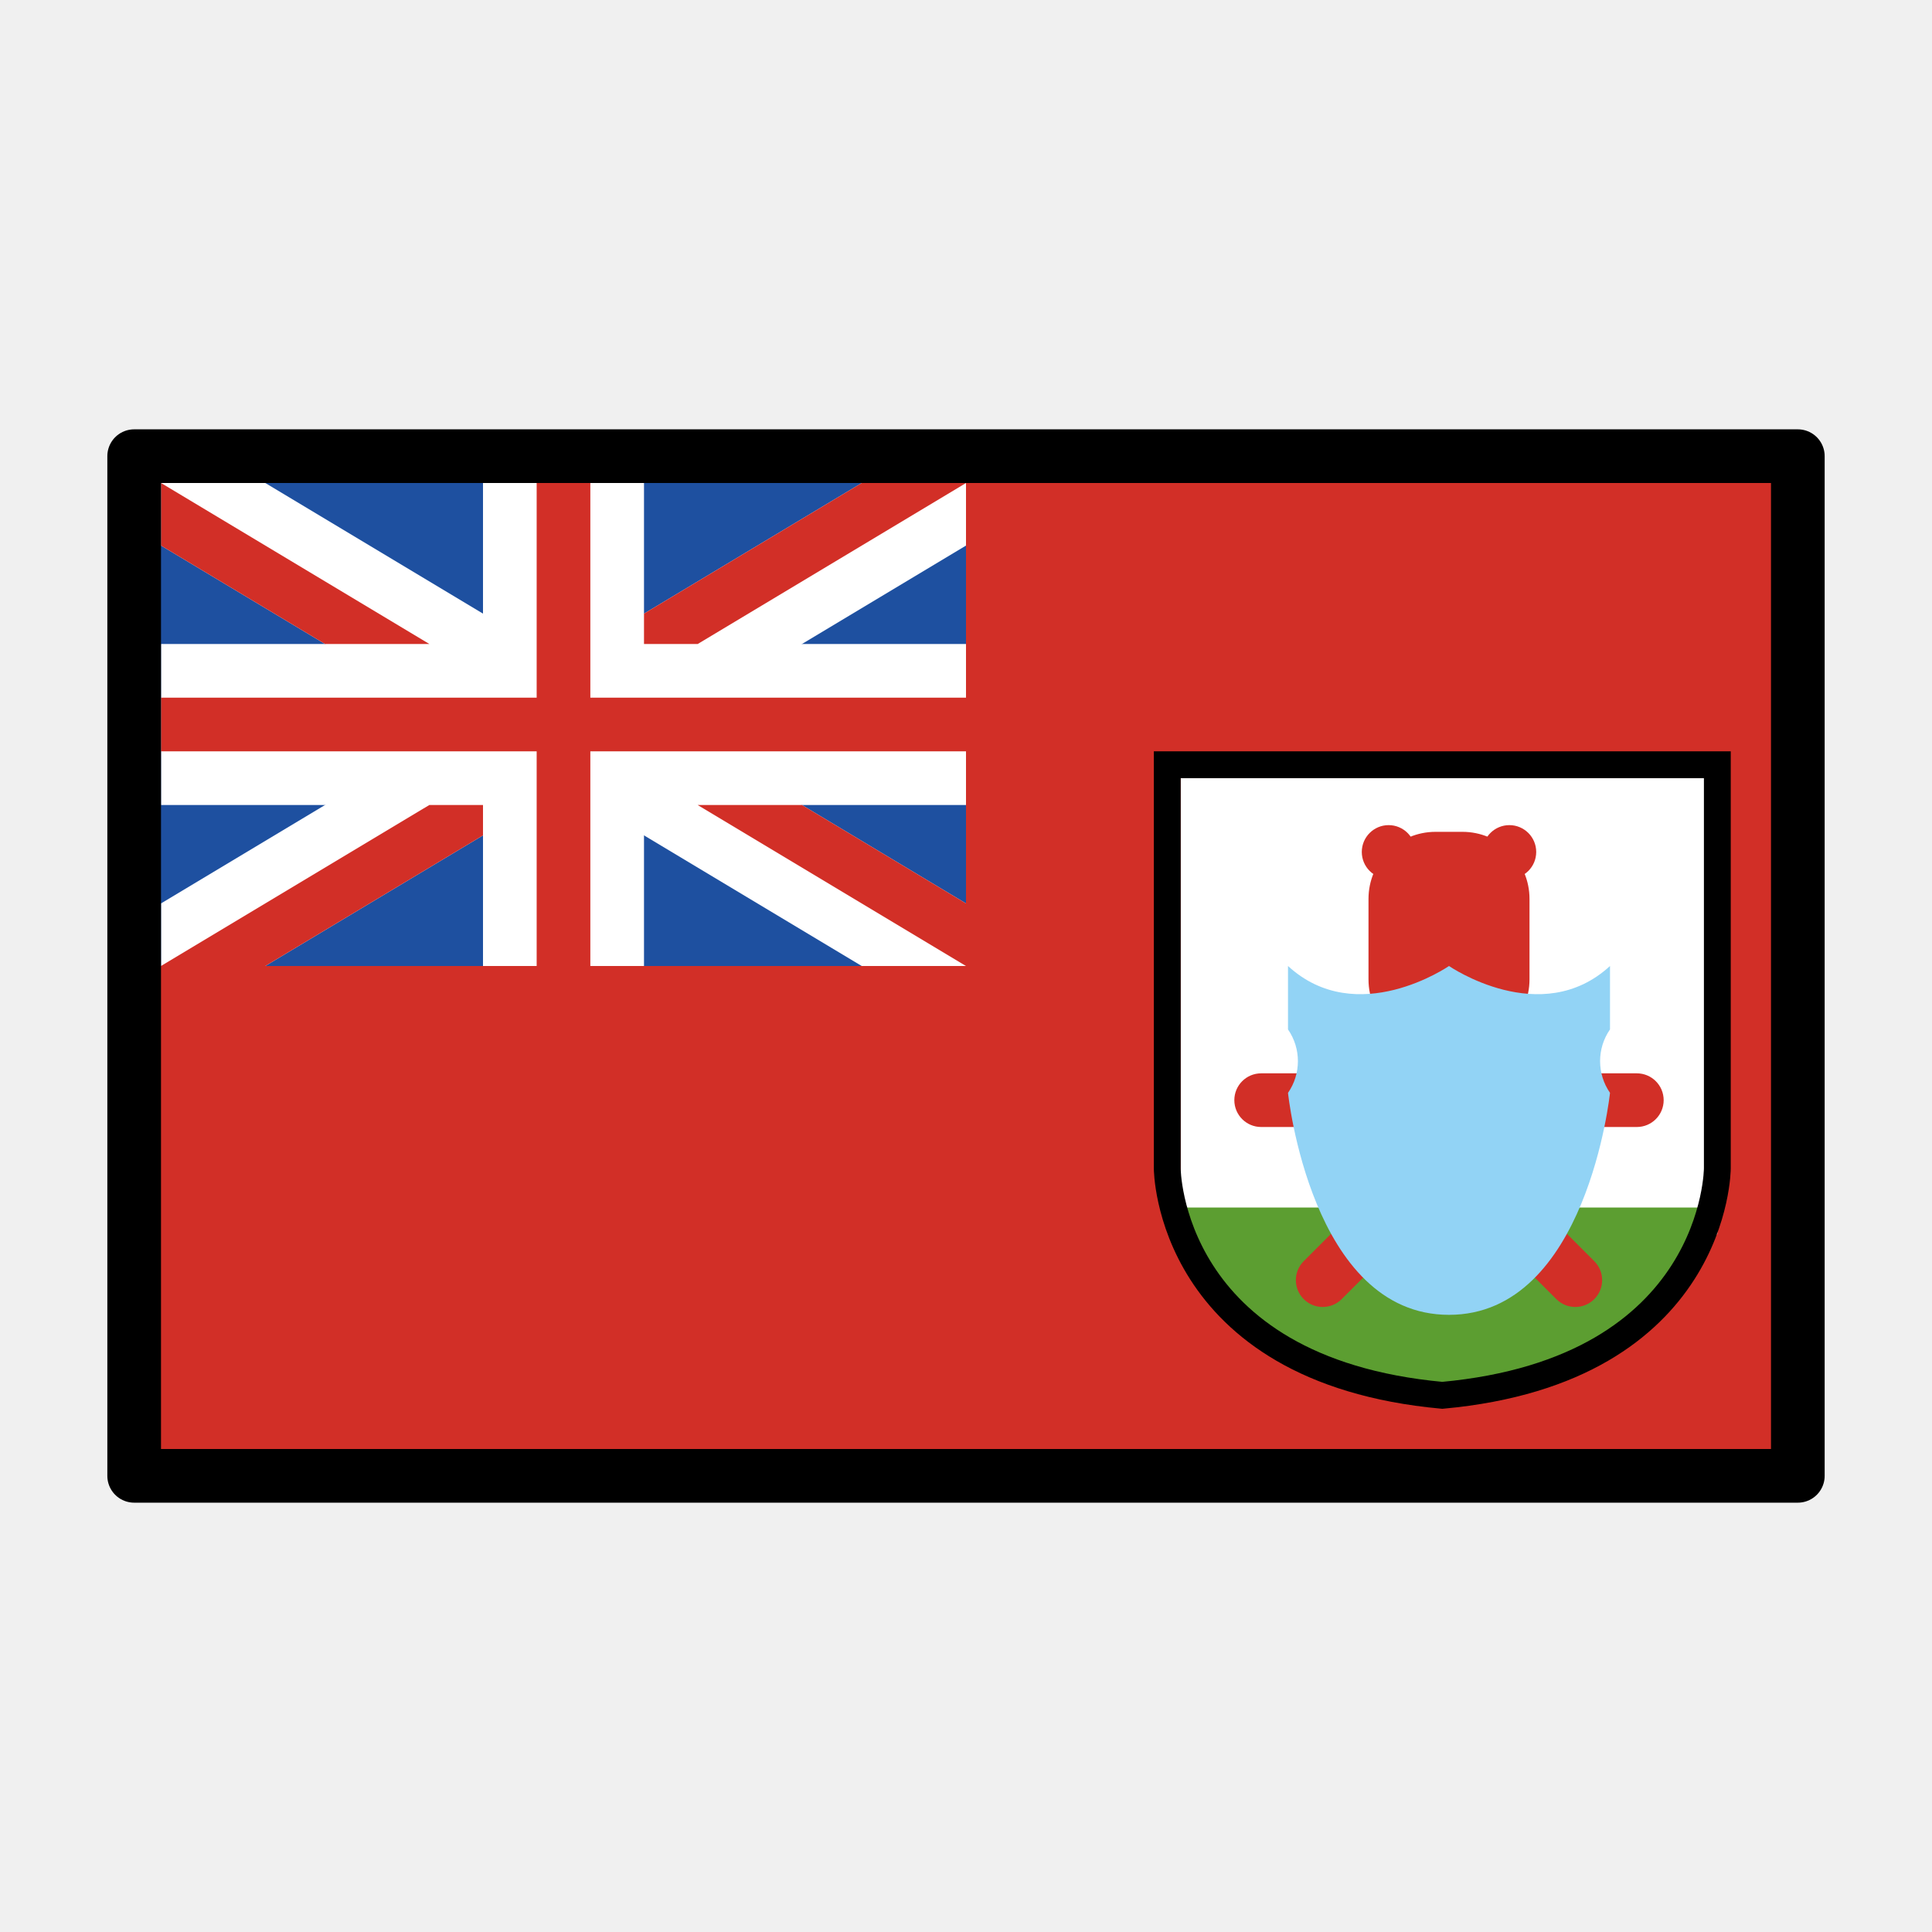
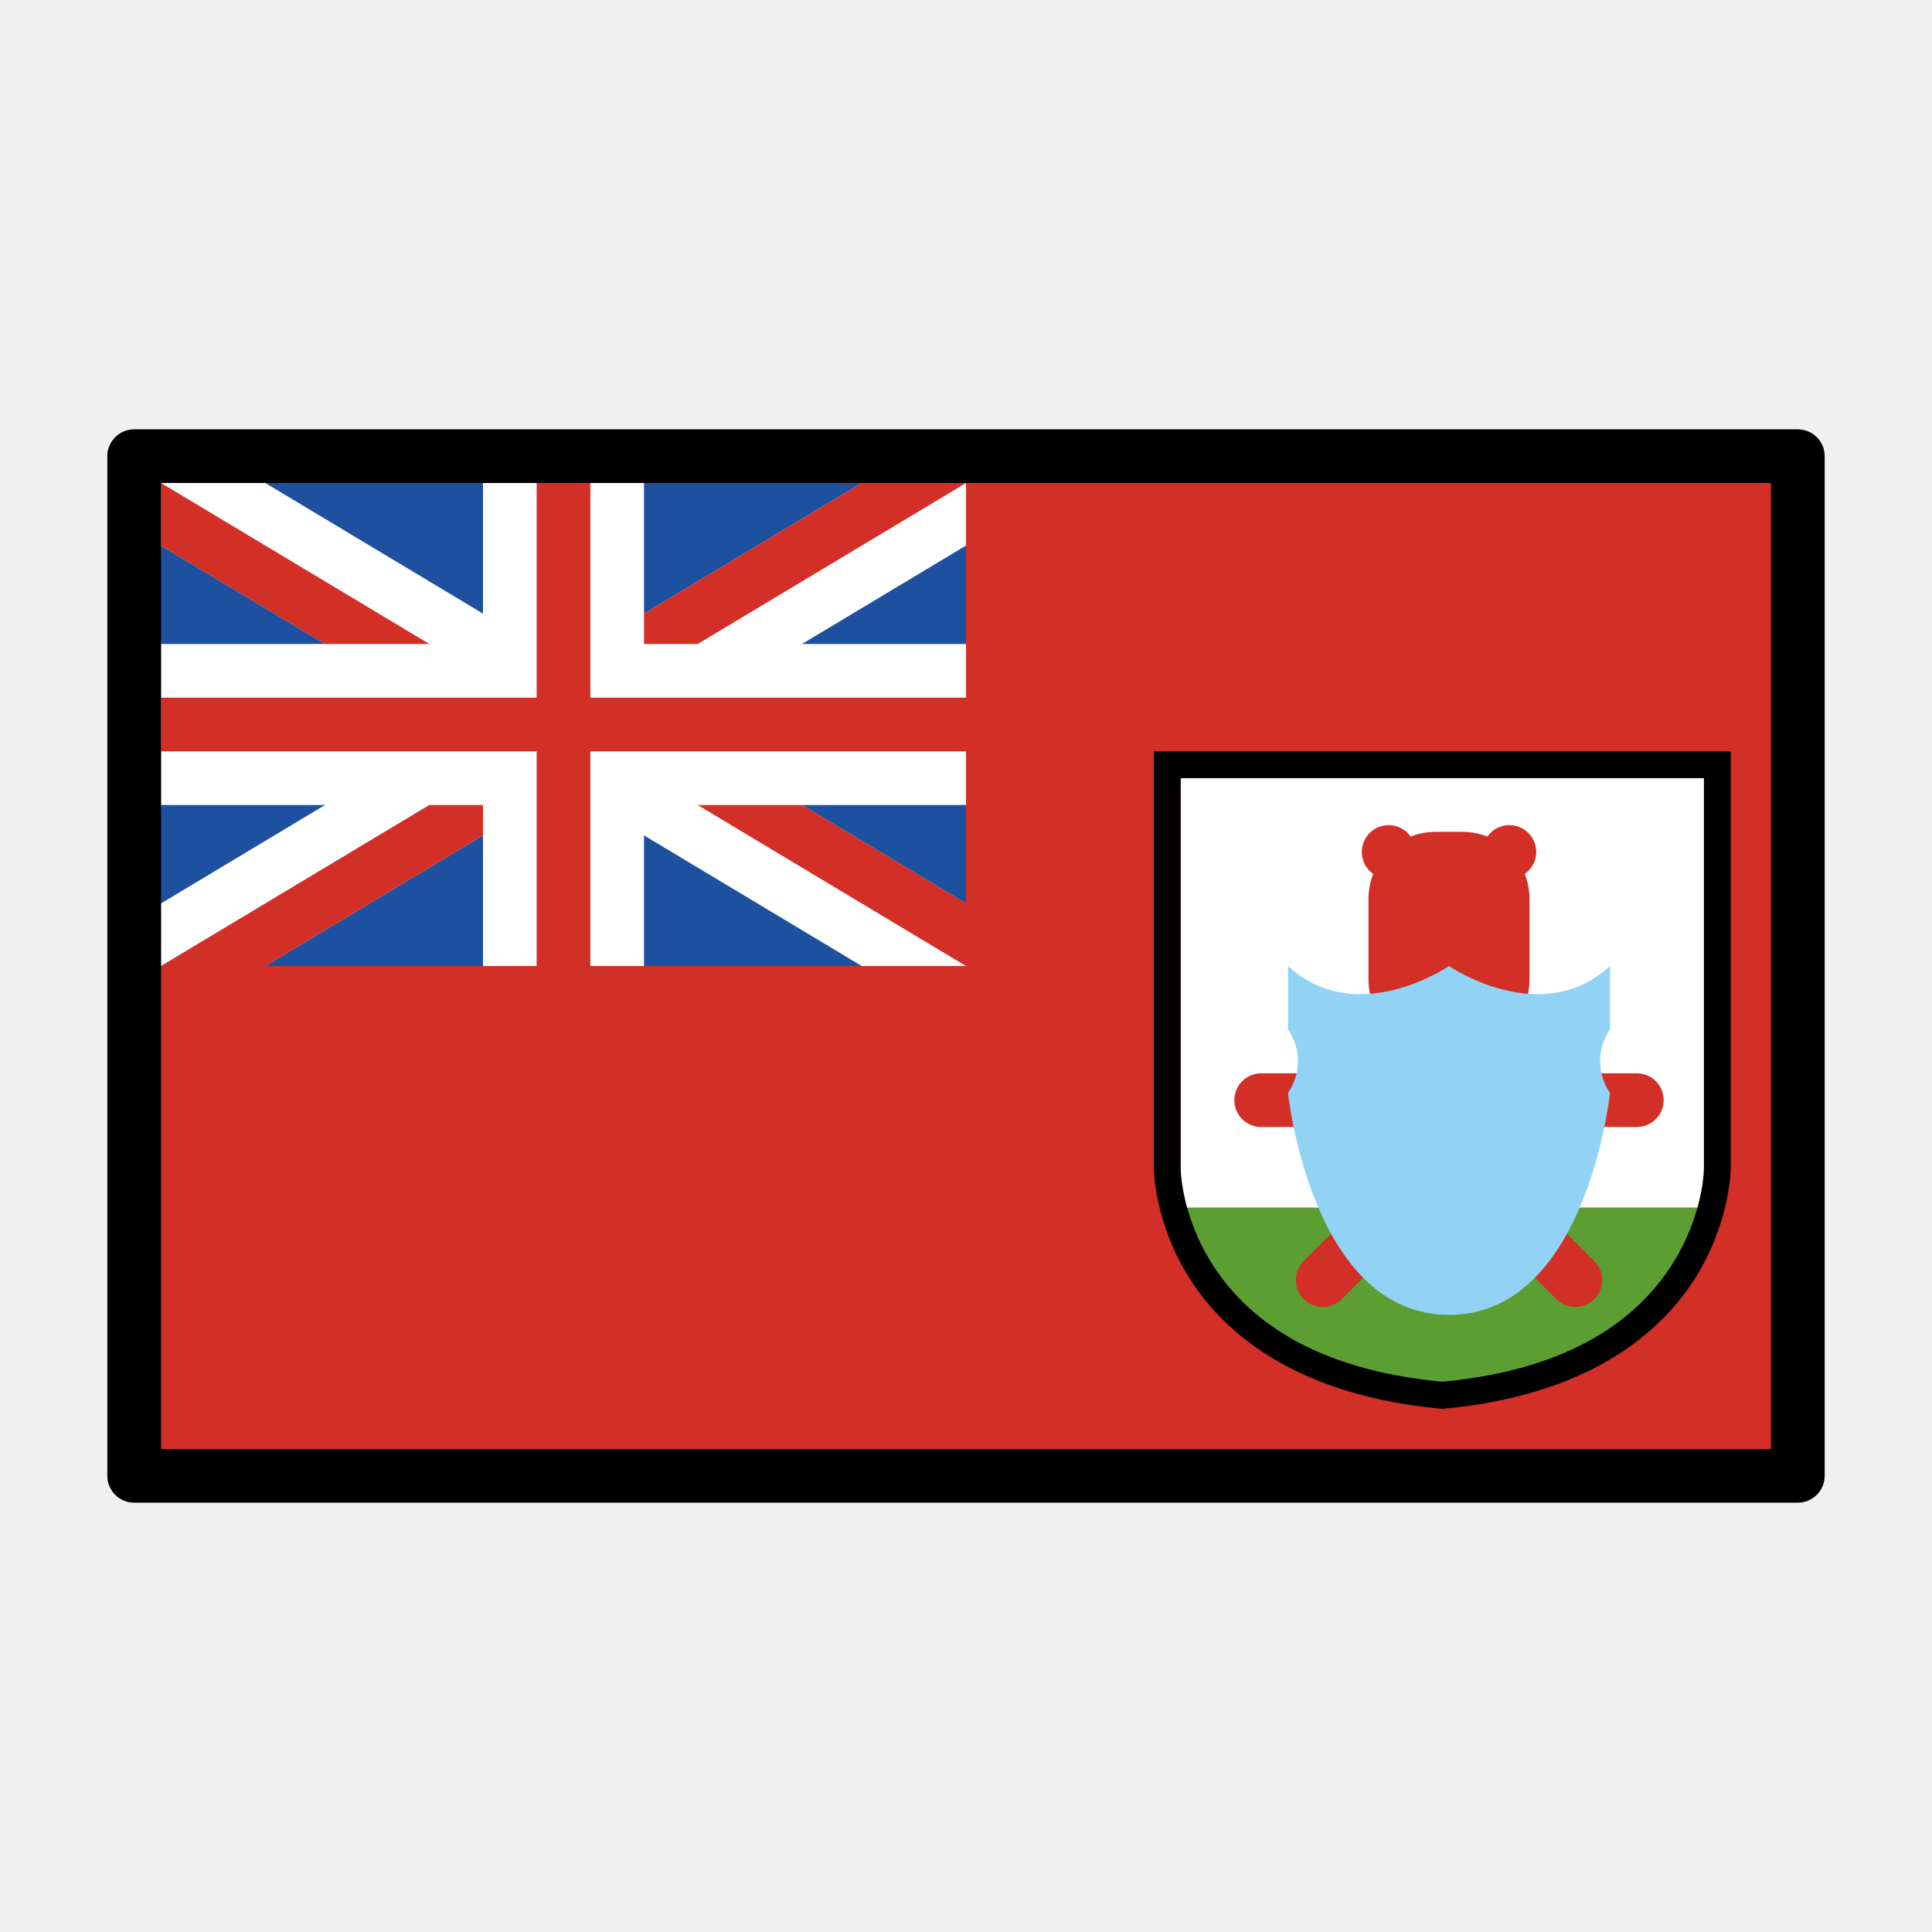
- <svg xmlns="http://www.w3.org/2000/svg" id="emoji" viewBox="0 0 72 72">
-   <g id="color">
-     <rect x="5" y="17" width="62" height="38" fill="#d22f27" />
-     <rect x="5" y="17" width="31" height="19" fill="#1e50a0" />
-     <g>
-       <polygon fill="#fff" points="9.887 18 6 18 6 20.332 32.113 36 36 36 36 33.668 9.887 18" />
-       <polygon fill="#fff" points="36 20.332 36 18 32.113 18 6 33.668 6 36 9.887 36 36 20.332" />
-       <rect x="6" y="24" width="30" height="6" fill="#fff" />
-       <rect x="18" y="18" width="6" height="18" fill="#fff" />
-       <rect x="20" y="18" width="2" height="18" fill="#d22f27" />
-       <rect x="6" y="26" width="30" height="2" fill="#d22f27" />
-       <polygon fill="#d22f27" points="36 33.668 29.887 30 26 30 36 36 36 35.999 36 33.668" />
-       <polygon fill="#d22f27" points="36 18 32.113 18 24 22.868 24 24 26.001 24 36 18.001 36 18" />
-       <polygon fill="#d22f27" points="6 20.332 12.113 24 16.001 24 6.001 18 6 18.001 6 20.332" />
-       <polygon fill="#d22f27" points="6 36 9.887 36 18 31.132 18 30 16 30 6 35.999 6 36" />
-     </g>
-     <rect x="44" y="29" width="20" height="17" fill="#fff" />
-     <path fill="#5c9e31" d="M43.913,45v.493a3.807,3.807,0,0,0,.124,1.225,3.858,3.858,0,0,0,.269.656,4.561,4.561,0,0,0,.353.559,4.066,4.066,0,0,0,.399.457,5.244,5.244,0,0,0,.56.489c.217.16.43.326.659.467.2.123.404.239.607.357.25.145.513.26.768.393.287.15.592.257.887.388.162.072.328.135.495.193.112.039.222.088.335.118.188.05.364.134.554.178.163.038.318.109.482.15.112.028.22.07.33.103.114.033.228.069.345.091.13.025.258.062.384.096s.254.074.381.097c.195.036.383.099.579.134.188.033.376.077.563.119.078.017.158.02.233.039a4.946,4.946,0,0,0,.643.115.305.305,0,0,0,.217-.001,1.402,1.402,0,0,0,.154-.012c.186-.035.37-.081.556-.105.098-.013.194-.037.29-.056.166-.033.331-.074.496-.111.071-.016.144-.024.212-.045.147-.046.298-.072.447-.109.128-.032.259-.054.385-.095.173-.056.35-.094.524-.144a3.412,3.412,0,0,0,.334-.095,4.127,4.127,0,0,1,.437-.138c.187-.052.367-.123.553-.178.24-.071.473-.172.708-.263.188-.073.377-.142.561-.227q.271-.126.545-.244c.24-.103.47-.225.702-.344a4.637,4.637,0,0,0,.449-.259c.212-.141.295-.416.455-.62.183-.235.395-.446.578-.682a5.303,5.303,0,0,0,.368-.552c.169-.285.324-.577.478-.87l.201-.379.369-.697A1.262,1.262,0,0,0,63.998,45Z" />
-     <circle cx="56.25" cy="31.75" r="1" fill="#d22f27" />
-     <circle cx="51.75" cy="31.75" r="1" fill="#d22f27" />
-     <rect x="51" y="31" rx="2.5" ry="2.5" width="6" height="8" fill="#d22f27" />
-     <rect x="58" y="40" rx="1" ry="1" width="4" height="2" fill="#d22f27" />
-     <rect x="56" y="46" rx="1" ry="1" width="4" height="2" transform="translate(50.2218 -27.2462) rotate(45)" fill="#d22f27" />
-     <rect x="48" y="46" rx="1" ry="1" width="4" height="2" transform="translate(118.5894 44.8787) rotate(135)" fill="#d22f27" />
-     <rect x="46" y="40" rx="1" ry="1" width="4" height="2" fill="#d22f27" />
-     <path fill="#92d3f5" d="M60,36c-2.571,2.364-6,0-6,0s-3.429,2.364-6,0v2.364a2.076,2.076,0,0,1,0,2.364S48.857,49,54,49s6-8.273,6-8.273a2.076,2.076,0,0,1,0-2.364Z" />
-     <path fill="none" stroke="#000000" stroke-miterlimit="10" d="M53.75,28.5H43.5V43.54s0,7.52,10.25,8.46C64,51.06,64,43.54,64,43.54V28.5Z" />
-   </g>
-   <g id="line">
-     <rect x="5" y="17" width="62" height="38" fill="none" stroke="#000" stroke-linecap="round" stroke-linejoin="round" stroke-width="2" />
-   </g>
+ <svg xmlns="http://www.w3.org/2000/svg" id="emoji" viewBox="0 0 72 72" version="1.1">
+   <defs id="defs81690" />
+   <path id="path82008" style="fill:#d22f27" d="M 5,17 H 67 V 55 H 5 Z" />
+   <path id="path82011" style="fill:#1e50a0" d="M 5,17 H 36 V 36 H 5 Z" />
+   <path id="path81978" style="fill:#ffffff" d="M 36,36 V 33.668 L 9.887,18 H 6 v 2.332 L 32.113,36 Z" />
+   <path id="path81981" style="fill:#ffffff" d="M 6,36 H 9.887 L 36,20.332 V 18 H 32.113 L 6,33.668 Z" />
+   <path id="path81984" style="fill:#ffffff" d="m 6,24 h 30 v 6 H 6 Z" />
+   <path id="path81987" style="fill:#ffffff" d="m 18,18 h 6 v 18 h -6 z" />
+   <path id="path81990" style="fill:#d22f27" d="m 20,18 h 2 v 18 h -2 z" />
+   <path id="path81993" style="fill:#d22f27" d="m 6,26 h 30 v 2 H 6 Z" />
+   <path id="path81996" style="fill:#d22f27" d="M 36,35.999 V 33.668 L 29.887,30 H 26 l 10,6 z" />
+   <path id="path81999" style="fill:#d22f27" d="M 26.001,24 36,18.001 V 18 H 32.113 L 24,22.868 V 24 Z" />
+   <path id="path82002" style="fill:#d22f27" d="m 6,18.001 v 2.331 L 12.113,24 h 3.888 l -10,-6 z" />
+   <path id="path82005" style="fill:#d22f27" d="M 16,30 6,35.999 V 36 H 9.887 L 18,31.132 V 30 Z" />
+   <path id="path82014" style="fill:#ffffff" d="M 44,29 H 64 V 46 H 44 Z" />
+   <path fill="#5c9e31" d="m 43.913,45 v 0.493 a 3.807,3.807 0 0 0 0.124,1.225 3.858,3.858 0 0 0 0.269,0.656 4.561,4.561 0 0 0 0.353,0.559 4.066,4.066 0 0 0 0.399,0.457 5.244,5.244 0 0 0 0.56,0.489 c 0.217,0.16 0.43,0.326 0.659,0.467 0.2,0.123 0.404,0.239 0.607,0.357 0.25,0.145 0.513,0.26 0.768,0.393 0.287,0.15 0.592,0.257 0.887,0.388 0.162,0.072 0.328,0.135 0.495,0.193 0.112,0.039 0.222,0.088 0.335,0.118 0.188,0.05 0.364,0.134 0.554,0.178 0.163,0.038 0.318,0.109 0.482,0.15 0.112,0.028 0.22,0.07 0.33,0.103 0.114,0.033 0.228,0.069 0.345,0.091 0.13,0.025 0.258,0.062 0.384,0.096 0.126,0.035 0.254,0.074 0.381,0.097 0.195,0.036 0.383,0.099 0.579,0.134 0.188,0.033 0.376,0.077 0.563,0.119 0.078,0.017 0.158,0.02 0.233,0.039 a 4.946,4.946 0 0 0 0.643,0.115 0.305,0.305 0 0 0 0.217,-10e-4 1.402,1.402 0 0 0 0.154,-0.012 c 0.186,-0.035 0.37,-0.081 0.556,-0.105 0.098,-0.013 0.194,-0.037 0.29,-0.056 0.166,-0.033 0.331,-0.074 0.496,-0.111 0.071,-0.016 0.144,-0.024 0.212,-0.045 0.147,-0.046 0.298,-0.072 0.447,-0.109 0.128,-0.032 0.259,-0.054 0.385,-0.095 0.173,-0.056 0.35,-0.094 0.524,-0.144 a 3.412,3.412 0 0 0 0.334,-0.095 4.127,4.127 0 0 1 0.437,-0.138 c 0.187,-0.052 0.367,-0.123 0.553,-0.178 0.24,-0.071 0.473,-0.172 0.708,-0.263 0.188,-0.073 0.377,-0.142 0.561,-0.227 q 0.271,-0.126 0.545,-0.244 c 0.24,-0.103 0.47,-0.225 0.702,-0.344 a 4.637,4.637 0 0 0 0.449,-0.259 c 0.212,-0.141 0.295,-0.416 0.455,-0.62 0.183,-0.235 0.395,-0.446 0.578,-0.682 a 5.303,5.303 0 0 0 0.368,-0.552 c 0.169,-0.285 0.324,-0.577 0.478,-0.87 l 0.201,-0.379 0.369,-0.697 A 1.262,1.262 0 0 0 63.998,45 Z" id="path81972" />
+   <path id="path82017" style="fill:#d22f27" d="m 57.25,31.75 a 1,1 0 0 1 -1,1 1,1 0 0 1 -1,-1 1,1 0 0 1 1,-1 1,1 0 0 1 1,1 z" />
+   <path id="path82020" style="fill:#d22f27" d="m 52.75,31.75 a 1,1 0 0 1 -1,1 1,1 0 0 1 -1,-1 1,1 0 0 1 1,-1 1,1 0 0 1 1,1 z" />
+   <path id="path82023" style="fill:#d22f27" d="m 53.5,31 h 1 c 1.385,0 2.5,1.115 2.5,2.5 v 3 c 0,1.385 -1.115,2.5 -2.5,2.5 h -1 C 52.115,39 51,37.885 51,36.5 v -3 C 51,32.115 52.115,31 53.5,31 Z" />
+   <path id="path82026" style="fill:#d22f27" d="m 59,40 h 2 c 0.554,0 1,0.446 1,1 0,0.554 -0.446,1 -1,1 h -2 c -0.554,0 -1,-0.446 -1,-1 0,-0.554 0.446,-1 1,-1 z" />
+   <path id="path82029" transform="rotate(45)" style="fill:#d22f27" d="m 73.246,-8.778 h 2 c 0.554,0 1,0.446 1,1 0,0.554 -0.446,1 -1,1 h -2 c -0.554,0 -1,-0.446 -1,-1 0,-0.554 0.446,-1 1,-1 z" />
+   <path id="path82032" transform="rotate(135)" style="fill:#d22f27" d="m -3.121,-69.589 h 2 c 0.554,0 1,0.446 1,1 0,0.554 -0.446,1 -1,1 h -2 c -0.554,0 -1,-0.446 -1,-1 0,-0.554 0.446,-1 1,-1 z" />
+   <path id="path82035" style="fill:#d22f27" d="m 47,40 h 2 c 0.554,0 1,0.446 1,1 0,0.554 -0.446,1 -1,1 h -2 c -0.554,0 -1,-0.446 -1,-1 0,-0.554 0.446,-1 1,-1 z" />
+   <path fill="#92d3f5" d="m 60,36 c -2.571,2.364 -6,0 -6,0 0,0 -3.429,2.364 -6,0 v 2.364 a 2.076,2.076 0 0 1 0,2.364 c 0,0 0.857,8.273 6,8.273 5.143,0 6,-8.273 6,-8.273 a 2.076,2.076 0 0 1 0,-2.364 z" id="path81975" />
+   <path style="color:#000000;fill:#000000;stroke-miterlimit:10;-inkscape-stroke:none" d="m 43,28 v 15.539 c 0,0 0.003,2.031 1.361,4.148 1.358,2.118 4.098,4.329 9.344,4.811 l 0.045,0.004 0.045,-0.004 C 59.041,52.017 61.78,49.805 63.139,47.688 64.497,45.57 64.5,43.539 64.5,43.539 V 28 H 53.75 Z m 1,1 h 9.75 9.75 v 14.539 c 0,0 0.003,1.732 -1.201,3.609 C 61.099,49.02 58.719,51.026 53.75,51.494 48.781,51.026 46.401,49.02 45.201,47.148 43.997,45.271 44,43.539 44,43.539 Z" id="path81966" />
+   <path style="color:#000000;fill:#000000;stroke-linecap:round;stroke-linejoin:round;-inkscape-stroke:none" d="m 5,16 a 1,1 0 0 0 -1,1 v 38 a 1,1 0 0 0 1,1 h 62 a 1,1 0 0 0 1,-1 V 17 a 1,1 0 0 0 -1,-1 z m 1,2 H 66 V 54 H 6 Z" id="path81969" />
</svg>
